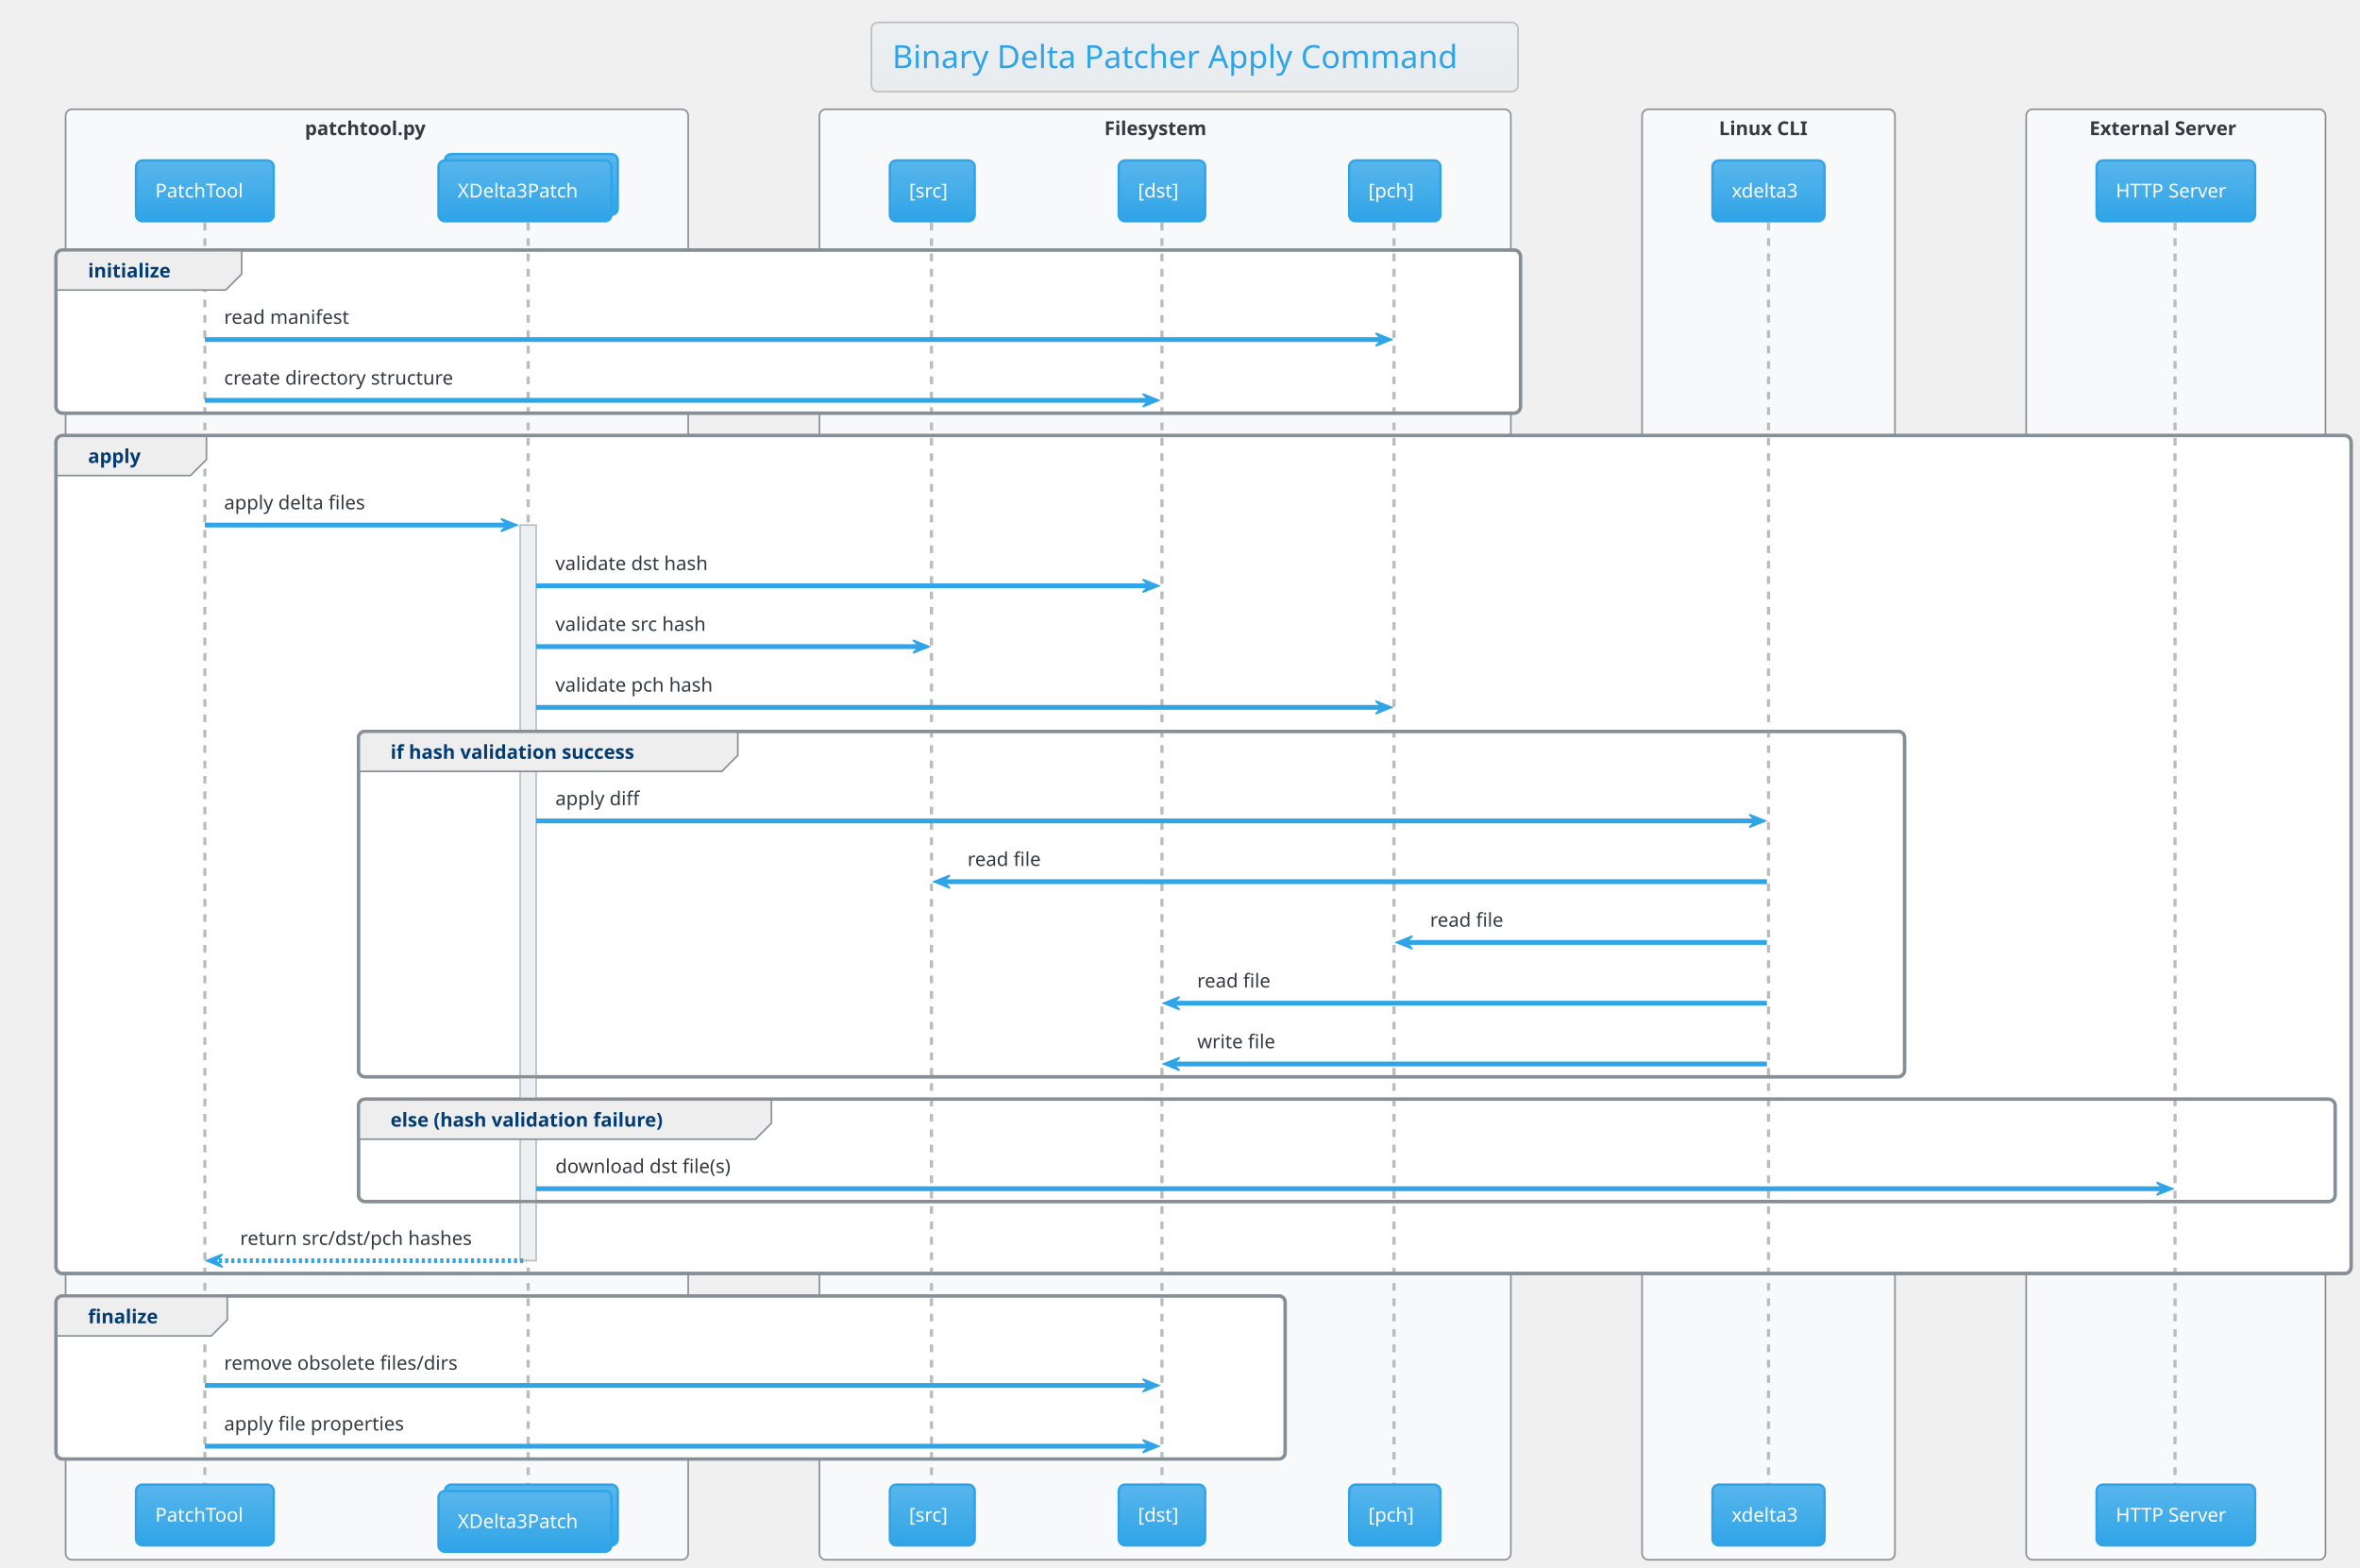
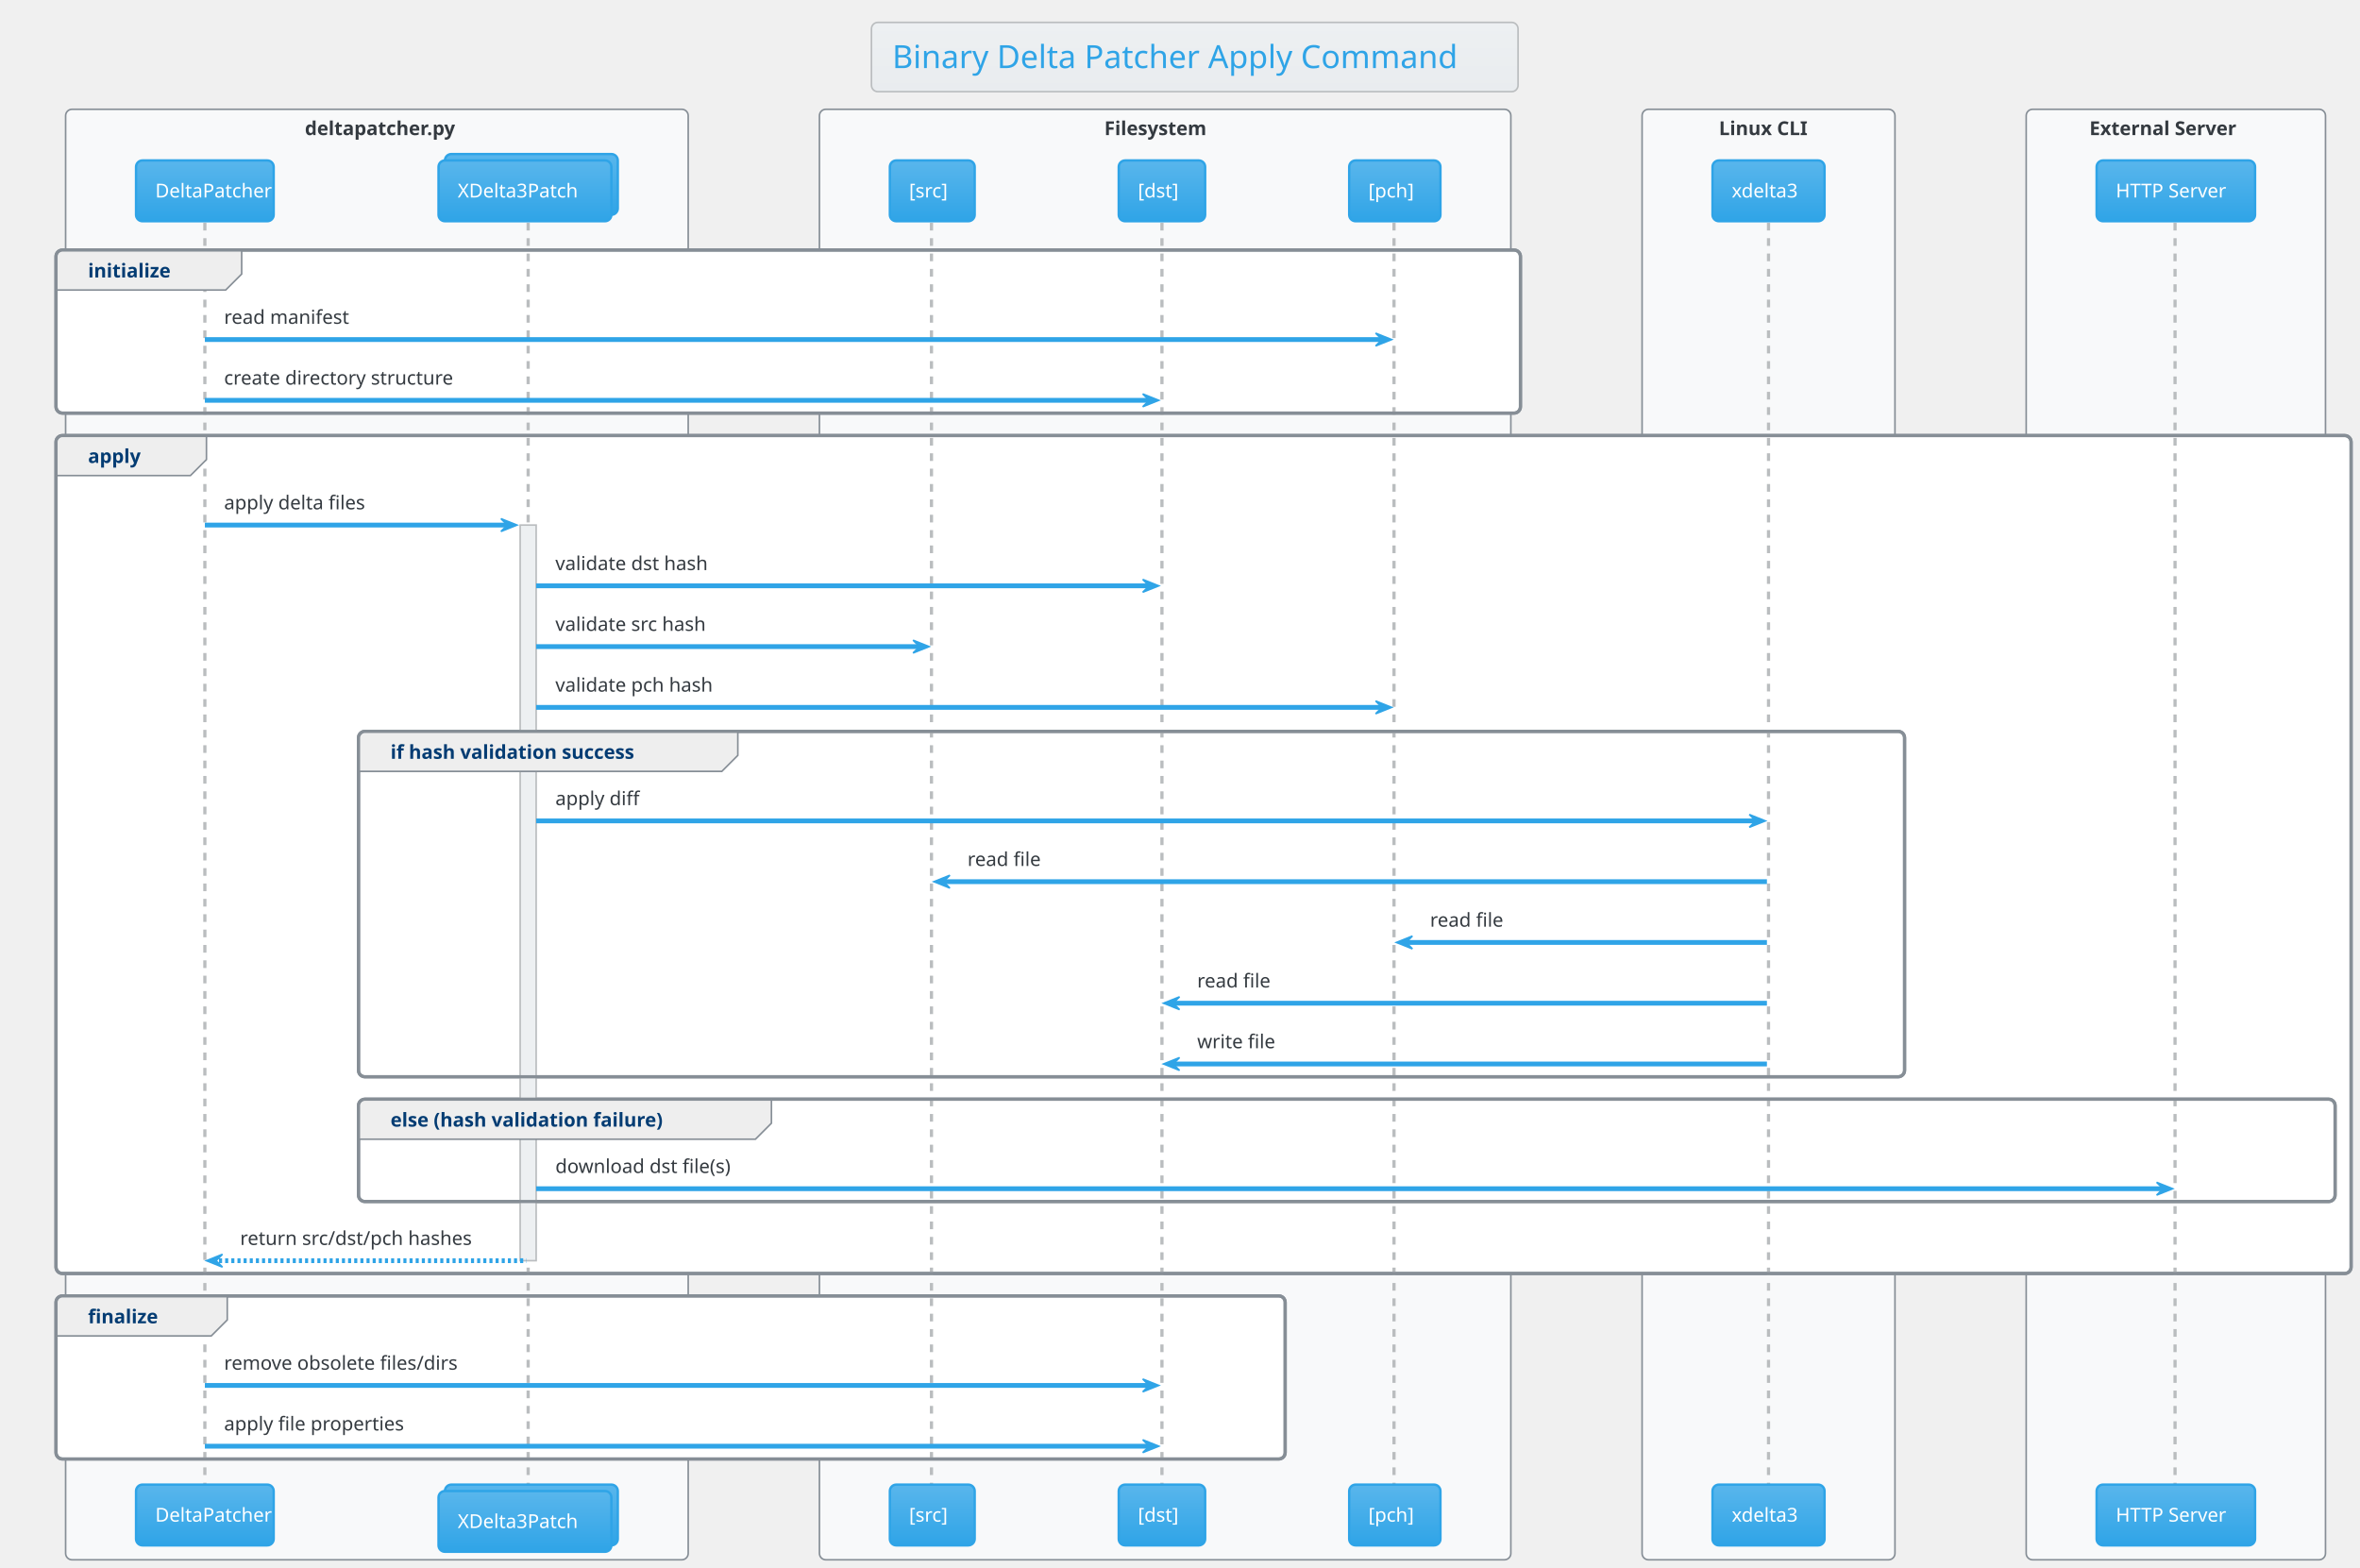
<svg xmlns="http://www.w3.org/2000/svg" contentScriptType="application/ecmascript" contentStyleType="text/css" height="1020.833px" preserveAspectRatio="none" style="width:1536px;height:1020px;background:#00000000;" version="1.1" viewBox="0 0 1536 1020" width="1536.458px" zoomAndPan="magnify">
  <defs>
    <linearGradient id="g1vohcpp014n2i0" x1="50%" x2="50%" y1="0%" y2="100%">
      <stop offset="0%" stop-color="#EDF0F2" />
      <stop offset="100%" stop-color="#E9ECEF" />
    </linearGradient>
    <linearGradient id="g1vohcpp014n2i1" x1="50%" x2="50%" y1="0%" y2="100%">
      <stop offset="0%" stop-color="#59B6EC" />
      <stop offset="100%" stop-color="#2FA4E7" />
    </linearGradient>
  </defs>
  <g>
    <rect fill="url(#g1vohcpp014n2i0)" height="45.085" rx="4.167" ry="4.167" style="stroke:#BABDBF;stroke-width:1.042;" width="420.833" x="567.188" y="14.583" />
    <text fill="#2FA4E7" font-family="Verdana" font-size="20.833" lengthAdjust="spacingAndGlyphs" textLength="393.75" x="580.729" y="44.338">Binary Delta Patcher Apply Command</text>
    <rect fill="#F8F9FA" height="944.043" rx="4.167" ry="4.167" style="stroke:#868E96;stroke-width:1.042;" width="405.208" x="42.708" y="71.126" />
-     <text fill="#343A40" font-family="Verdana" font-size="12.5" font-weight="bold" lengthAdjust="spacingAndGlyphs" textLength="93.75" x="198.438" y="87.937">patchtool.py</text>
+     <text fill="#343A40" font-family="Verdana" font-size="12.5" font-weight="bold" lengthAdjust="spacingAndGlyphs" textLength="93.75" x="198.438" y="87.937">deltapatcher.py</text>
    <rect fill="#F8F9FA" height="944.043" rx="4.167" ry="4.167" style="stroke:#868E96;stroke-width:1.042;" width="450" x="533.333" y="71.126" />
    <text fill="#343A40" font-family="Verdana" font-size="12.5" font-weight="bold" lengthAdjust="spacingAndGlyphs" textLength="79.167" x="718.75" y="87.937">Filesystem</text>
    <rect fill="#F8F9FA" height="944.043" rx="4.167" ry="4.167" style="stroke:#868E96;stroke-width:1.042;" width="164.583" x="1068.75" y="71.126" />
    <text fill="#343A40" font-family="Verdana" font-size="12.5" font-weight="bold" lengthAdjust="spacingAndGlyphs" textLength="64.583" x="1118.75" y="87.937">Linux CLI</text>
    <rect fill="#F8F9FA" height="944.043" rx="4.167" ry="4.167" style="stroke:#868E96;stroke-width:1.042;" width="194.792" x="1318.75" y="71.126" />
    <text fill="#343A40" font-family="Verdana" font-size="12.5" font-weight="bold" lengthAdjust="spacingAndGlyphs" textLength="112.5" x="1359.896" y="87.937">External Server</text>
    <rect fill="#EDF0F2" height="478.776" style="stroke:#BABDBF;stroke-width:1.042;" width="10.417" x="338.542" y="341.732" />
    <rect fill="#FFFFFF" height="106.152" rx="4.167" ry="4.167" style="stroke:#868E96;stroke-width:2.083;" width="953.125" x="36.458" y="162.728" />
    <rect fill="#FFFFFF" height="545.378" rx="4.167" ry="4.167" style="stroke:#868E96;stroke-width:2.083;" width="1493.75" x="36.458" y="283.464" />
    <rect fill="#FFFFFF" height="224.805" rx="4.167" ry="4.167" style="stroke:#868E96;stroke-width:2.083;" width="1006.25" x="233.333" y="476.009" />
    <rect fill="#FFFFFF" height="66.602" rx="4.167" ry="4.167" style="stroke:#868E96;stroke-width:2.083;" width="1286.458" x="233.333" y="715.397" />
    <rect fill="#FFFFFF" height="106.152" rx="4.167" ry="4.167" style="stroke:#868E96;stroke-width:2.083;" width="800" x="36.458" y="843.424" />
    <line style="stroke:#BABDBF;stroke-width:2.083;stroke-dasharray:5.0,5.0;" x1="133.333" x2="133.333" y1="145.019" y2="967.285" />
    <line style="stroke:#BABDBF;stroke-width:2.083;stroke-dasharray:5.0,5.0;" x1="343.75" x2="343.75" y1="145.019" y2="967.285" />
    <line style="stroke:#BABDBF;stroke-width:2.083;stroke-dasharray:5.0,5.0;" x1="606.25" x2="606.25" y1="145.019" y2="967.285" />
    <line style="stroke:#BABDBF;stroke-width:2.083;stroke-dasharray:5.0,5.0;" x1="756.25" x2="756.25" y1="145.019" y2="967.285" />
    <line style="stroke:#BABDBF;stroke-width:2.083;stroke-dasharray:5.0,5.0;" x1="907.292" x2="907.292" y1="145.019" y2="967.285" />
    <line style="stroke:#BABDBF;stroke-width:2.083;stroke-dasharray:5.0,5.0;" x1="1151.042" x2="1151.042" y1="145.019" y2="967.285" />
    <line style="stroke:#BABDBF;stroke-width:2.083;stroke-dasharray:5.0,5.0;" x1="1415.625" x2="1415.625" y1="145.019" y2="967.285" />
    <rect fill="url(#g1vohcpp014n2i1)" height="39.551" rx="4.167" ry="4.167" style="stroke:#2FA4E7;stroke-width:1.562;" width="89.583" x="88.542" y="104.427" />
-     <text fill="#FFFFFF" font-family="Verdana" font-size="12.5" lengthAdjust="spacingAndGlyphs" textLength="64.583" x="101.042" y="128.53">PatchTool</text>
+     <text fill="#FFFFFF" font-family="Verdana" font-size="12.5" lengthAdjust="spacingAndGlyphs" textLength="64.583" x="101.042" y="128.53">DeltaPatcher</text>
    <rect fill="url(#g1vohcpp014n2i1)" height="39.551" rx="4.167" ry="4.167" style="stroke:#2FA4E7;stroke-width:1.562;" width="89.583" x="88.542" y="966.244" />
-     <text fill="#FFFFFF" font-family="Verdana" font-size="12.5" lengthAdjust="spacingAndGlyphs" textLength="64.583" x="101.042" y="990.346">PatchTool</text>
+     <text fill="#FFFFFF" font-family="Verdana" font-size="12.5" lengthAdjust="spacingAndGlyphs" textLength="64.583" x="101.042" y="990.346">DeltaPatcher</text>
    <rect fill="url(#g1vohcpp014n2i1)" height="39.551" rx="4.167" ry="4.167" style="stroke:#2FA4E7;stroke-width:1.562;" width="112.5" x="289.583" y="100.26" />
    <rect fill="url(#g1vohcpp014n2i1)" height="39.551" rx="4.167" ry="4.167" style="stroke:#2FA4E7;stroke-width:1.562;" width="112.5" x="285.417" y="104.427" />
    <text fill="#FFFFFF" font-family="Verdana" font-size="12.5" lengthAdjust="spacingAndGlyphs" textLength="87.5" x="297.917" y="128.53">XDelta3Patch</text>
    <rect fill="url(#g1vohcpp014n2i1)" height="39.551" rx="4.167" ry="4.167" style="stroke:#2FA4E7;stroke-width:1.562;" width="112.5" x="289.583" y="966.244" />
    <rect fill="url(#g1vohcpp014n2i1)" height="39.551" rx="4.167" ry="4.167" style="stroke:#2FA4E7;stroke-width:1.562;" width="112.5" x="285.417" y="970.41" />
    <text fill="#FFFFFF" font-family="Verdana" font-size="12.5" lengthAdjust="spacingAndGlyphs" textLength="87.5" x="297.917" y="994.513">XDelta3Patch</text>
    <rect fill="url(#g1vohcpp014n2i1)" height="39.551" rx="4.167" ry="4.167" style="stroke:#2FA4E7;stroke-width:1.562;" width="55.208" x="579.167" y="104.427" />
    <text fill="#FFFFFF" font-family="Verdana" font-size="12.5" lengthAdjust="spacingAndGlyphs" textLength="30.208" x="591.667" y="128.53">[src]</text>
    <rect fill="url(#g1vohcpp014n2i1)" height="39.551" rx="4.167" ry="4.167" style="stroke:#2FA4E7;stroke-width:1.562;" width="55.208" x="579.167" y="966.244" />
    <text fill="#FFFFFF" font-family="Verdana" font-size="12.5" lengthAdjust="spacingAndGlyphs" textLength="30.208" x="591.667" y="990.346">[src]</text>
    <rect fill="url(#g1vohcpp014n2i1)" height="39.551" rx="4.167" ry="4.167" style="stroke:#2FA4E7;stroke-width:1.562;" width="56.25" x="728.125" y="104.427" />
    <text fill="#FFFFFF" font-family="Verdana" font-size="12.5" lengthAdjust="spacingAndGlyphs" textLength="31.25" x="740.625" y="128.53">[dst]</text>
    <rect fill="url(#g1vohcpp014n2i1)" height="39.551" rx="4.167" ry="4.167" style="stroke:#2FA4E7;stroke-width:1.562;" width="56.25" x="728.125" y="966.244" />
    <text fill="#FFFFFF" font-family="Verdana" font-size="12.5" lengthAdjust="spacingAndGlyphs" textLength="31.25" x="740.625" y="990.346">[dst]</text>
    <rect fill="url(#g1vohcpp014n2i1)" height="39.551" rx="4.167" ry="4.167" style="stroke:#2FA4E7;stroke-width:1.562;" width="59.375" x="878.125" y="104.427" />
    <text fill="#FFFFFF" font-family="Verdana" font-size="12.5" lengthAdjust="spacingAndGlyphs" textLength="34.375" x="890.625" y="128.53">[pch]</text>
    <rect fill="url(#g1vohcpp014n2i1)" height="39.551" rx="4.167" ry="4.167" style="stroke:#2FA4E7;stroke-width:1.562;" width="59.375" x="878.125" y="966.244" />
    <text fill="#FFFFFF" font-family="Verdana" font-size="12.5" lengthAdjust="spacingAndGlyphs" textLength="34.375" x="890.625" y="990.346">[pch]</text>
    <rect fill="url(#g1vohcpp014n2i1)" height="39.551" rx="4.167" ry="4.167" style="stroke:#2FA4E7;stroke-width:1.562;" width="72.917" x="1114.583" y="104.427" />
    <text fill="#FFFFFF" font-family="Verdana" font-size="12.5" lengthAdjust="spacingAndGlyphs" textLength="47.917" x="1127.083" y="128.53">xdelta3</text>
    <rect fill="url(#g1vohcpp014n2i1)" height="39.551" rx="4.167" ry="4.167" style="stroke:#2FA4E7;stroke-width:1.562;" width="72.917" x="1114.583" y="966.244" />
    <text fill="#FFFFFF" font-family="Verdana" font-size="12.5" lengthAdjust="spacingAndGlyphs" textLength="47.917" x="1127.083" y="990.346">xdelta3</text>
    <rect fill="url(#g1vohcpp014n2i1)" height="39.551" rx="4.167" ry="4.167" style="stroke:#2FA4E7;stroke-width:1.562;" width="103.125" x="1364.583" y="104.427" />
    <text fill="#FFFFFF" font-family="Verdana" font-size="12.5" lengthAdjust="spacingAndGlyphs" textLength="78.125" x="1377.083" y="128.53">HTTP Server</text>
    <rect fill="url(#g1vohcpp014n2i1)" height="39.551" rx="4.167" ry="4.167" style="stroke:#2FA4E7;stroke-width:1.562;" width="103.125" x="1364.583" y="966.244" />
    <text fill="#FFFFFF" font-family="Verdana" font-size="12.5" lengthAdjust="spacingAndGlyphs" textLength="78.125" x="1377.083" y="990.346">HTTP Server</text>
    <rect fill="#EDF0F2" height="478.776" style="stroke:#BABDBF;stroke-width:1.042;" width="10.417" x="338.542" y="341.732" />
    <path d="M40.625,162.728 L157.292,162.728 L157.292,178.353 L146.875,188.769 L36.458,188.769 L36.458,166.894 " fill="#EEEEEE" style="stroke:#868E96;stroke-width:1.042;" />
    <rect fill="none" height="106.152" rx="4.167" ry="4.167" style="stroke:#868E96;stroke-width:2.083;" width="953.125" x="36.458" y="162.728" />
    <text fill="#033C73" font-family="Verdana" font-size="12.5" font-weight="bold" lengthAdjust="spacingAndGlyphs" textLength="63.542" x="57.292" y="180.581">initialize</text>
    <polygon fill="#2FA4E7" points="895.312,216.829,905.729,220.996,895.312,225.163,899.479,220.996" style="stroke:#2FA4E7;stroke-width:1.042;" />
    <line style="stroke:#2FA4E7;stroke-width:3.125;" x1="133.333" x2="901.562" y1="220.996" y2="220.996" />
    <text fill="#343A40" font-family="Verdana" font-size="12.5" lengthAdjust="spacingAndGlyphs" textLength="90.625" x="145.833" y="210.756">read manifest</text>
    <polygon fill="#2FA4E7" points="743.75,256.38,754.167,260.547,743.75,264.714,747.917,260.547" style="stroke:#2FA4E7;stroke-width:1.042;" />
    <line style="stroke:#2FA4E7;stroke-width:3.125;" x1="133.333" x2="750" y1="260.547" y2="260.547" />
    <text fill="#343A40" font-family="Verdana" font-size="12.5" lengthAdjust="spacingAndGlyphs" textLength="168.75" x="145.833" y="250.307">create directory structure</text>
    <path d="M40.625,283.464 L134.375,283.464 L134.375,299.089 L123.958,309.505 L36.458,309.505 L36.458,287.63 " fill="#EEEEEE" style="stroke:#868E96;stroke-width:1.042;" />
    <rect fill="none" height="545.378" rx="4.167" ry="4.167" style="stroke:#868E96;stroke-width:2.083;" width="1493.75" x="36.458" y="283.464" />
    <text fill="#033C73" font-family="Verdana" font-size="12.5" font-weight="bold" lengthAdjust="spacingAndGlyphs" textLength="40.625" x="57.292" y="301.316">apply</text>
    <polygon fill="#2FA4E7" points="326.042,337.565,336.458,341.732,326.042,345.898,330.208,341.732" style="stroke:#2FA4E7;stroke-width:1.042;" />
    <line style="stroke:#2FA4E7;stroke-width:3.125;" x1="133.333" x2="332.292" y1="341.732" y2="341.732" />
    <text fill="#343A40" font-family="Verdana" font-size="12.5" lengthAdjust="spacingAndGlyphs" textLength="102.083" x="145.833" y="331.492">apply delta files</text>
    <polygon fill="#2FA4E7" points="743.75,377.116,754.167,381.283,743.75,385.449,747.917,381.283" style="stroke:#2FA4E7;stroke-width:1.042;" />
    <line style="stroke:#2FA4E7;stroke-width:3.125;" x1="348.958" x2="750" y1="381.283" y2="381.283" />
    <text fill="#343A40" font-family="Verdana" font-size="12.5" lengthAdjust="spacingAndGlyphs" textLength="112.5" x="361.458" y="371.043">validate dst hash</text>
    <polygon fill="#2FA4E7" points="594.271,416.667,604.688,420.833,594.271,425,598.438,420.833" style="stroke:#2FA4E7;stroke-width:1.042;" />
    <line style="stroke:#2FA4E7;stroke-width:3.125;" x1="348.958" x2="600.521" y1="420.833" y2="420.833" />
    <text fill="#343A40" font-family="Verdana" font-size="12.5" lengthAdjust="spacingAndGlyphs" textLength="111.458" x="361.458" y="410.594">validate src hash</text>
    <polygon fill="#2FA4E7" points="895.312,456.217,905.729,460.384,895.312,464.551,899.479,460.384" style="stroke:#2FA4E7;stroke-width:1.042;" />
    <line style="stroke:#2FA4E7;stroke-width:3.125;" x1="348.958" x2="901.562" y1="460.384" y2="460.384" />
    <text fill="#343A40" font-family="Verdana" font-size="12.5" lengthAdjust="spacingAndGlyphs" textLength="115.625" x="361.458" y="450.144">validate pch hash</text>
    <path d="M237.5,476.009 L480.208,476.009 L480.208,491.634 L469.792,502.051 L233.333,502.051 L233.333,480.176 " fill="#EEEEEE" style="stroke:#868E96;stroke-width:1.042;" />
    <rect fill="none" height="224.805" rx="4.167" ry="4.167" style="stroke:#868E96;stroke-width:2.083;" width="1006.25" x="233.333" y="476.009" />
    <text fill="#033C73" font-family="Verdana" font-size="12.5" font-weight="bold" lengthAdjust="spacingAndGlyphs" textLength="189.583" x="254.167" y="493.862">if hash validation success</text>
    <polygon fill="#2FA4E7" points="1138.542,530.111,1148.958,534.277,1138.542,538.444,1142.708,534.277" style="stroke:#2FA4E7;stroke-width:1.042;" />
    <line style="stroke:#2FA4E7;stroke-width:3.125;" x1="348.958" x2="1144.792" y1="534.277" y2="534.277" />
    <text fill="#343A40" font-family="Verdana" font-size="12.5" lengthAdjust="spacingAndGlyphs" textLength="58.333" x="361.458" y="524.038">apply diff</text>
    <polygon fill="#2FA4E7" points="618.229,569.662,607.812,573.828,618.229,577.995,614.062,573.828" style="stroke:#2FA4E7;stroke-width:1.042;" />
    <line style="stroke:#2FA4E7;stroke-width:3.125;" x1="611.979" x2="1150" y1="573.828" y2="573.828" />
    <text fill="#343A40" font-family="Verdana" font-size="12.5" lengthAdjust="spacingAndGlyphs" textLength="53.125" x="629.688" y="563.588">read file</text>
    <polygon fill="#2FA4E7" points="919.271,609.212,908.854,613.379,919.271,617.546,915.104,613.379" style="stroke:#2FA4E7;stroke-width:1.042;" />
    <line style="stroke:#2FA4E7;stroke-width:3.125;" x1="913.021" x2="1150" y1="613.379" y2="613.379" />
    <text fill="#343A40" font-family="Verdana" font-size="12.5" lengthAdjust="spacingAndGlyphs" textLength="53.125" x="930.729" y="603.139">read file</text>
    <polygon fill="#2FA4E7" points="767.708,648.763,757.292,652.93,767.708,657.096,763.542,652.93" style="stroke:#2FA4E7;stroke-width:1.042;" />
    <line style="stroke:#2FA4E7;stroke-width:3.125;" x1="761.458" x2="1150" y1="652.93" y2="652.93" />
    <text fill="#343A40" font-family="Verdana" font-size="12.5" lengthAdjust="spacingAndGlyphs" textLength="53.125" x="779.167" y="642.69">read file</text>
    <polygon fill="#2FA4E7" points="767.708,688.314,757.292,692.481,767.708,696.647,763.542,692.481" style="stroke:#2FA4E7;stroke-width:1.042;" />
    <line style="stroke:#2FA4E7;stroke-width:3.125;" x1="761.458" x2="1150" y1="692.481" y2="692.481" />
    <text fill="#343A40" font-family="Verdana" font-size="12.5" lengthAdjust="spacingAndGlyphs" textLength="54.167" x="779.167" y="682.241">write file</text>
    <path d="M237.5,715.397 L502.083,715.397 L502.083,731.022 L491.667,741.439 L233.333,741.439 L233.333,719.564 " fill="#EEEEEE" style="stroke:#868E96;stroke-width:1.042;" />
    <rect fill="none" height="66.602" rx="4.167" ry="4.167" style="stroke:#868E96;stroke-width:2.083;" width="1286.458" x="233.333" y="715.397" />
    <text fill="#033C73" font-family="Verdana" font-size="12.5" font-weight="bold" lengthAdjust="spacingAndGlyphs" textLength="211.458" x="254.167" y="733.25">else (hash validation failure)</text>
    <polygon fill="#2FA4E7" points="1403.646,769.499,1414.062,773.665,1403.646,777.832,1407.812,773.665" style="stroke:#2FA4E7;stroke-width:1.042;" />
    <line style="stroke:#2FA4E7;stroke-width:3.125;" x1="348.958" x2="1409.896" y1="773.665" y2="773.665" />
    <text fill="#343A40" font-family="Verdana" font-size="12.5" lengthAdjust="spacingAndGlyphs" textLength="128.125" x="361.458" y="763.426">download dst file(s)</text>
    <polygon fill="#2FA4E7" points="144.792,816.341,134.375,820.508,144.792,824.674,140.625,820.508" style="stroke:#2FA4E7;stroke-width:1.042;" />
    <line style="stroke:#2FA4E7;stroke-width:3.125;stroke-dasharray:2.0,2.0;" x1="138.542" x2="342.708" y1="820.508" y2="820.508" />
    <text fill="#343A40" font-family="Verdana" font-size="12.5" lengthAdjust="spacingAndGlyphs" textLength="169.792" x="156.25" y="810.268">return src/dst/pch hashes</text>
    <path d="M40.625,843.424 L147.917,843.424 L147.917,859.049 L137.5,869.466 L36.458,869.466 L36.458,847.591 " fill="#EEEEEE" style="stroke:#868E96;stroke-width:1.042;" />
    <rect fill="none" height="106.152" rx="4.167" ry="4.167" style="stroke:#868E96;stroke-width:2.083;" width="800" x="36.458" y="843.424" />
    <text fill="#033C73" font-family="Verdana" font-size="12.5" font-weight="bold" lengthAdjust="spacingAndGlyphs" textLength="54.167" x="57.292" y="861.277">finalize</text>
    <polygon fill="#2FA4E7" points="743.75,897.526,754.167,901.693,743.75,905.859,747.917,901.693" style="stroke:#2FA4E7;stroke-width:1.042;" />
    <line style="stroke:#2FA4E7;stroke-width:3.125;" x1="133.333" x2="750" y1="901.693" y2="901.693" />
    <text fill="#343A40" font-family="Verdana" font-size="12.5" lengthAdjust="spacingAndGlyphs" textLength="167.708" x="145.833" y="891.453">remove obsolete files/dirs</text>
    <polygon fill="#2FA4E7" points="743.75,937.077,754.167,941.244,743.75,945.41,747.917,941.244" style="stroke:#2FA4E7;stroke-width:1.042;" />
    <line style="stroke:#2FA4E7;stroke-width:3.125;" x1="133.333" x2="750" y1="941.244" y2="941.244" />
    <text fill="#343A40" font-family="Verdana" font-size="12.5" lengthAdjust="spacingAndGlyphs" textLength="129.167" x="145.833" y="931.004">apply file properties</text>
  </g>
</svg>
